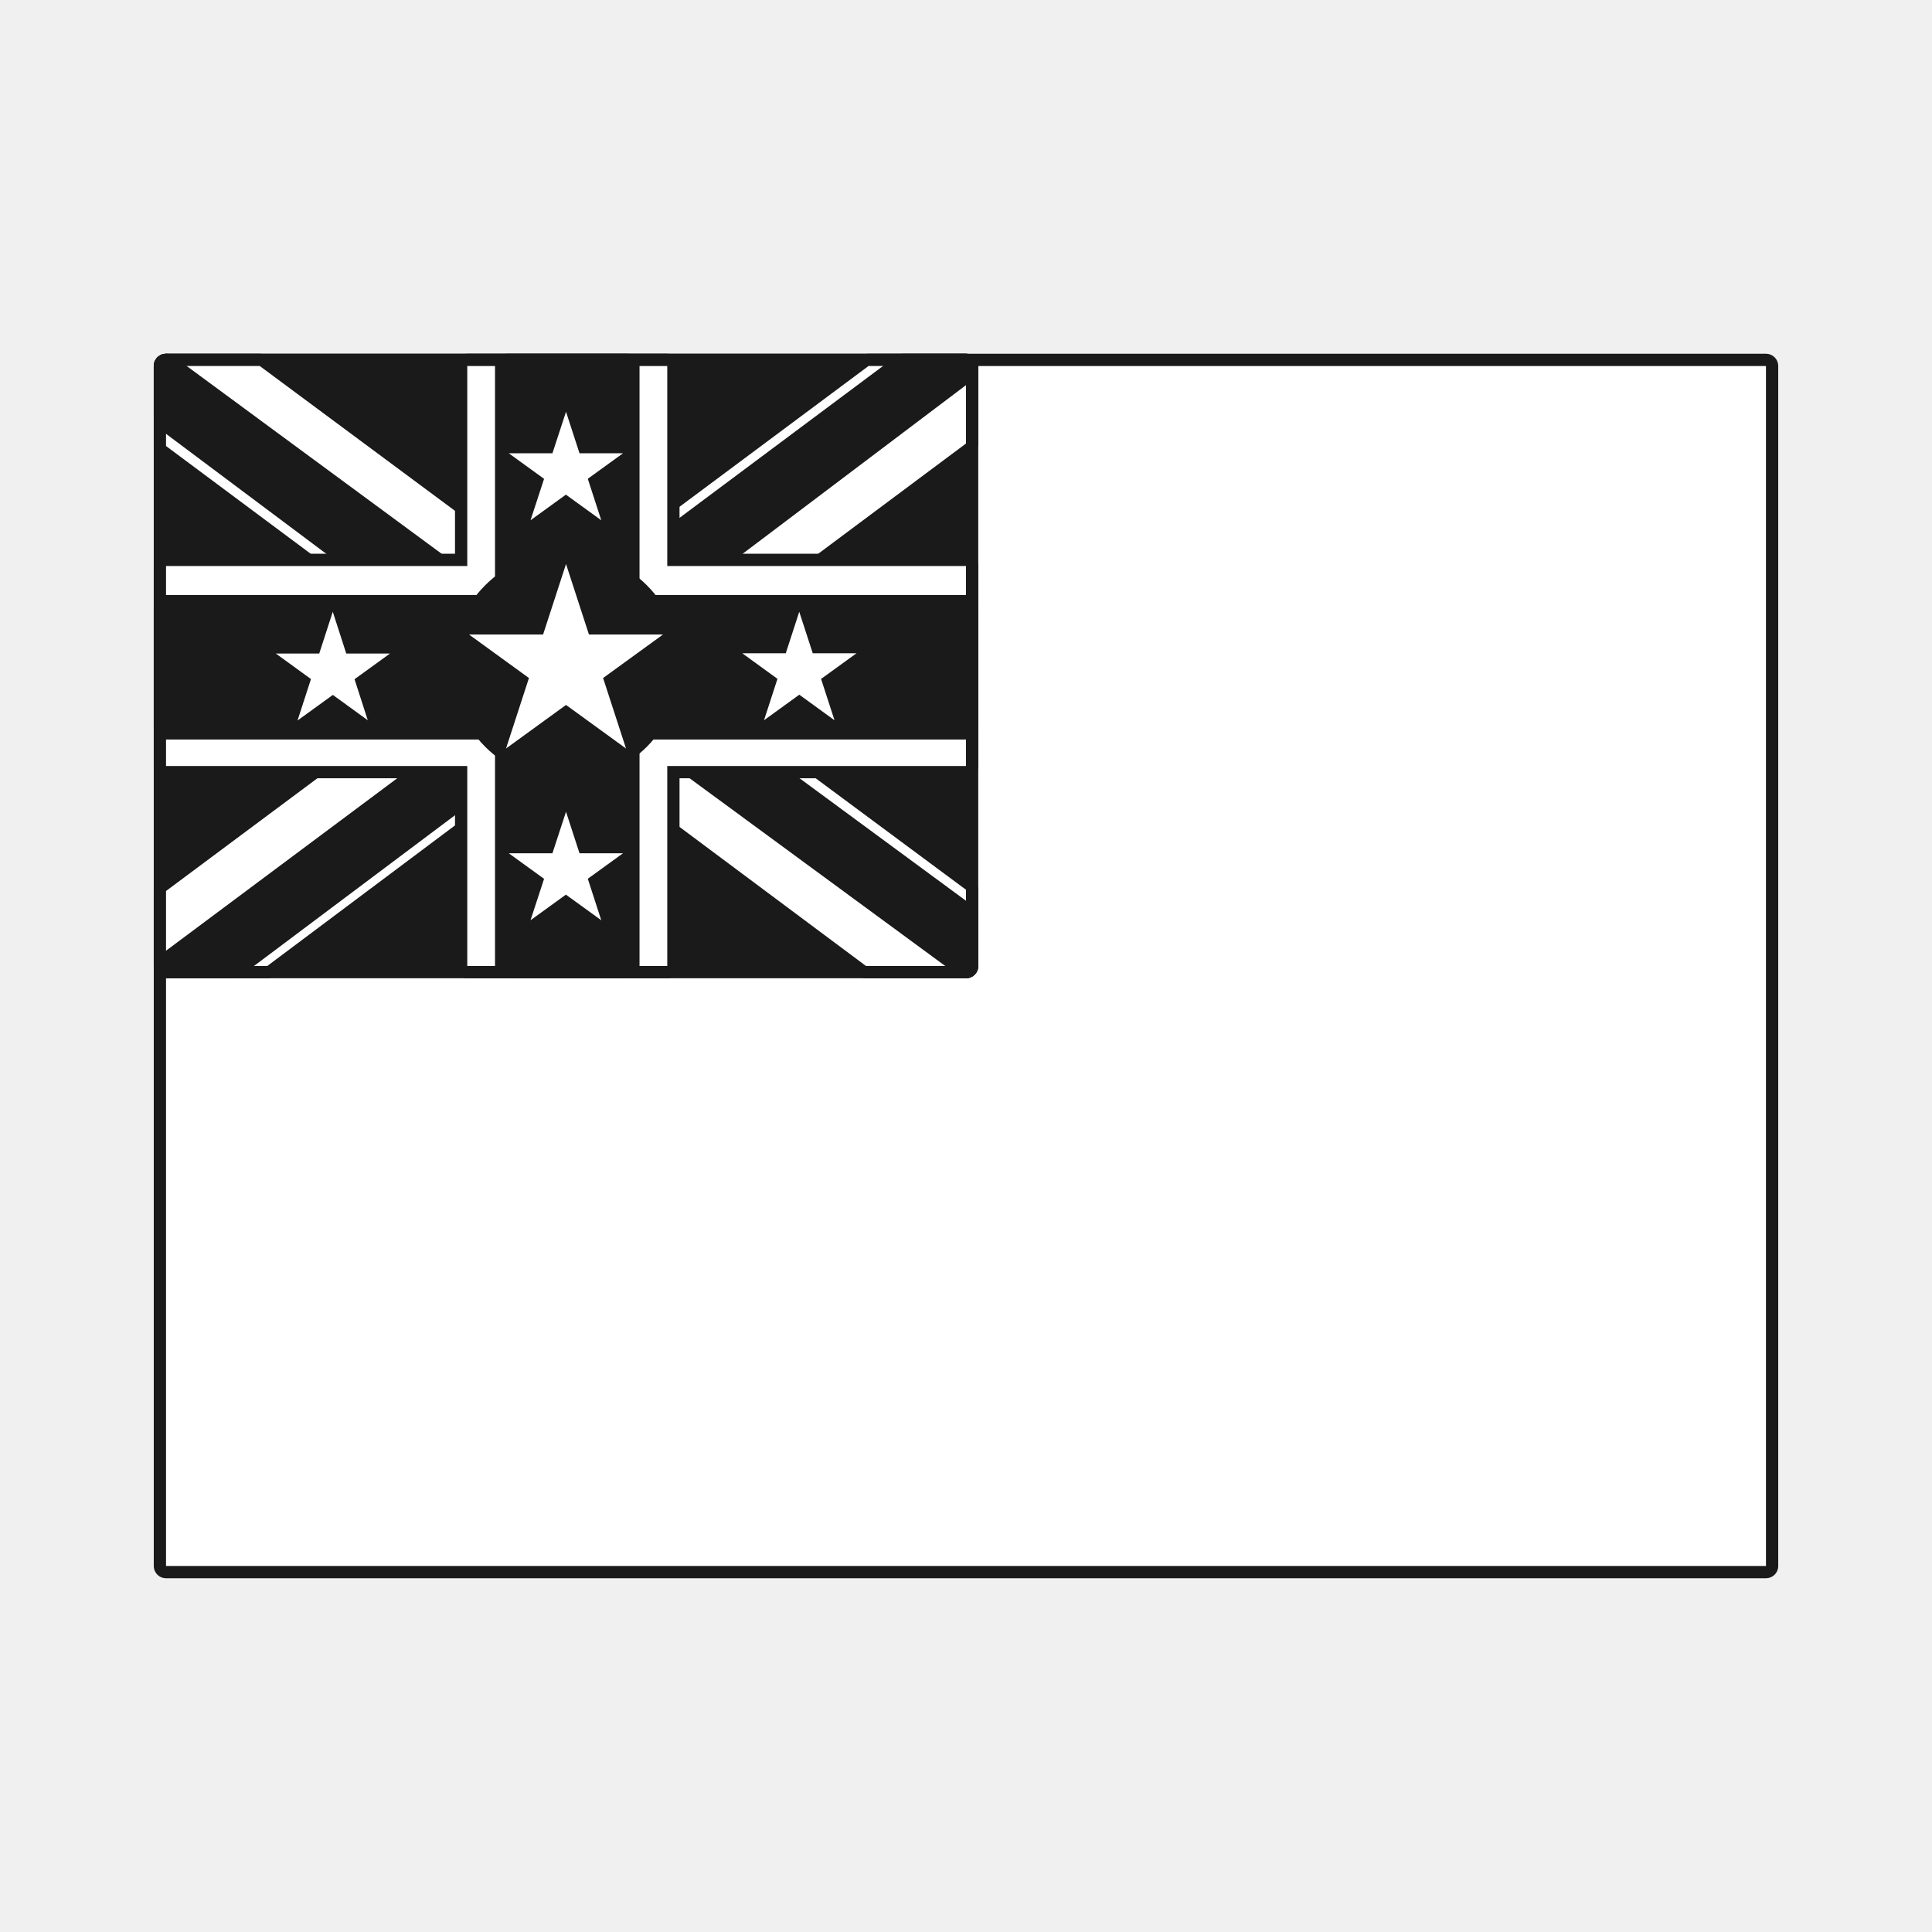
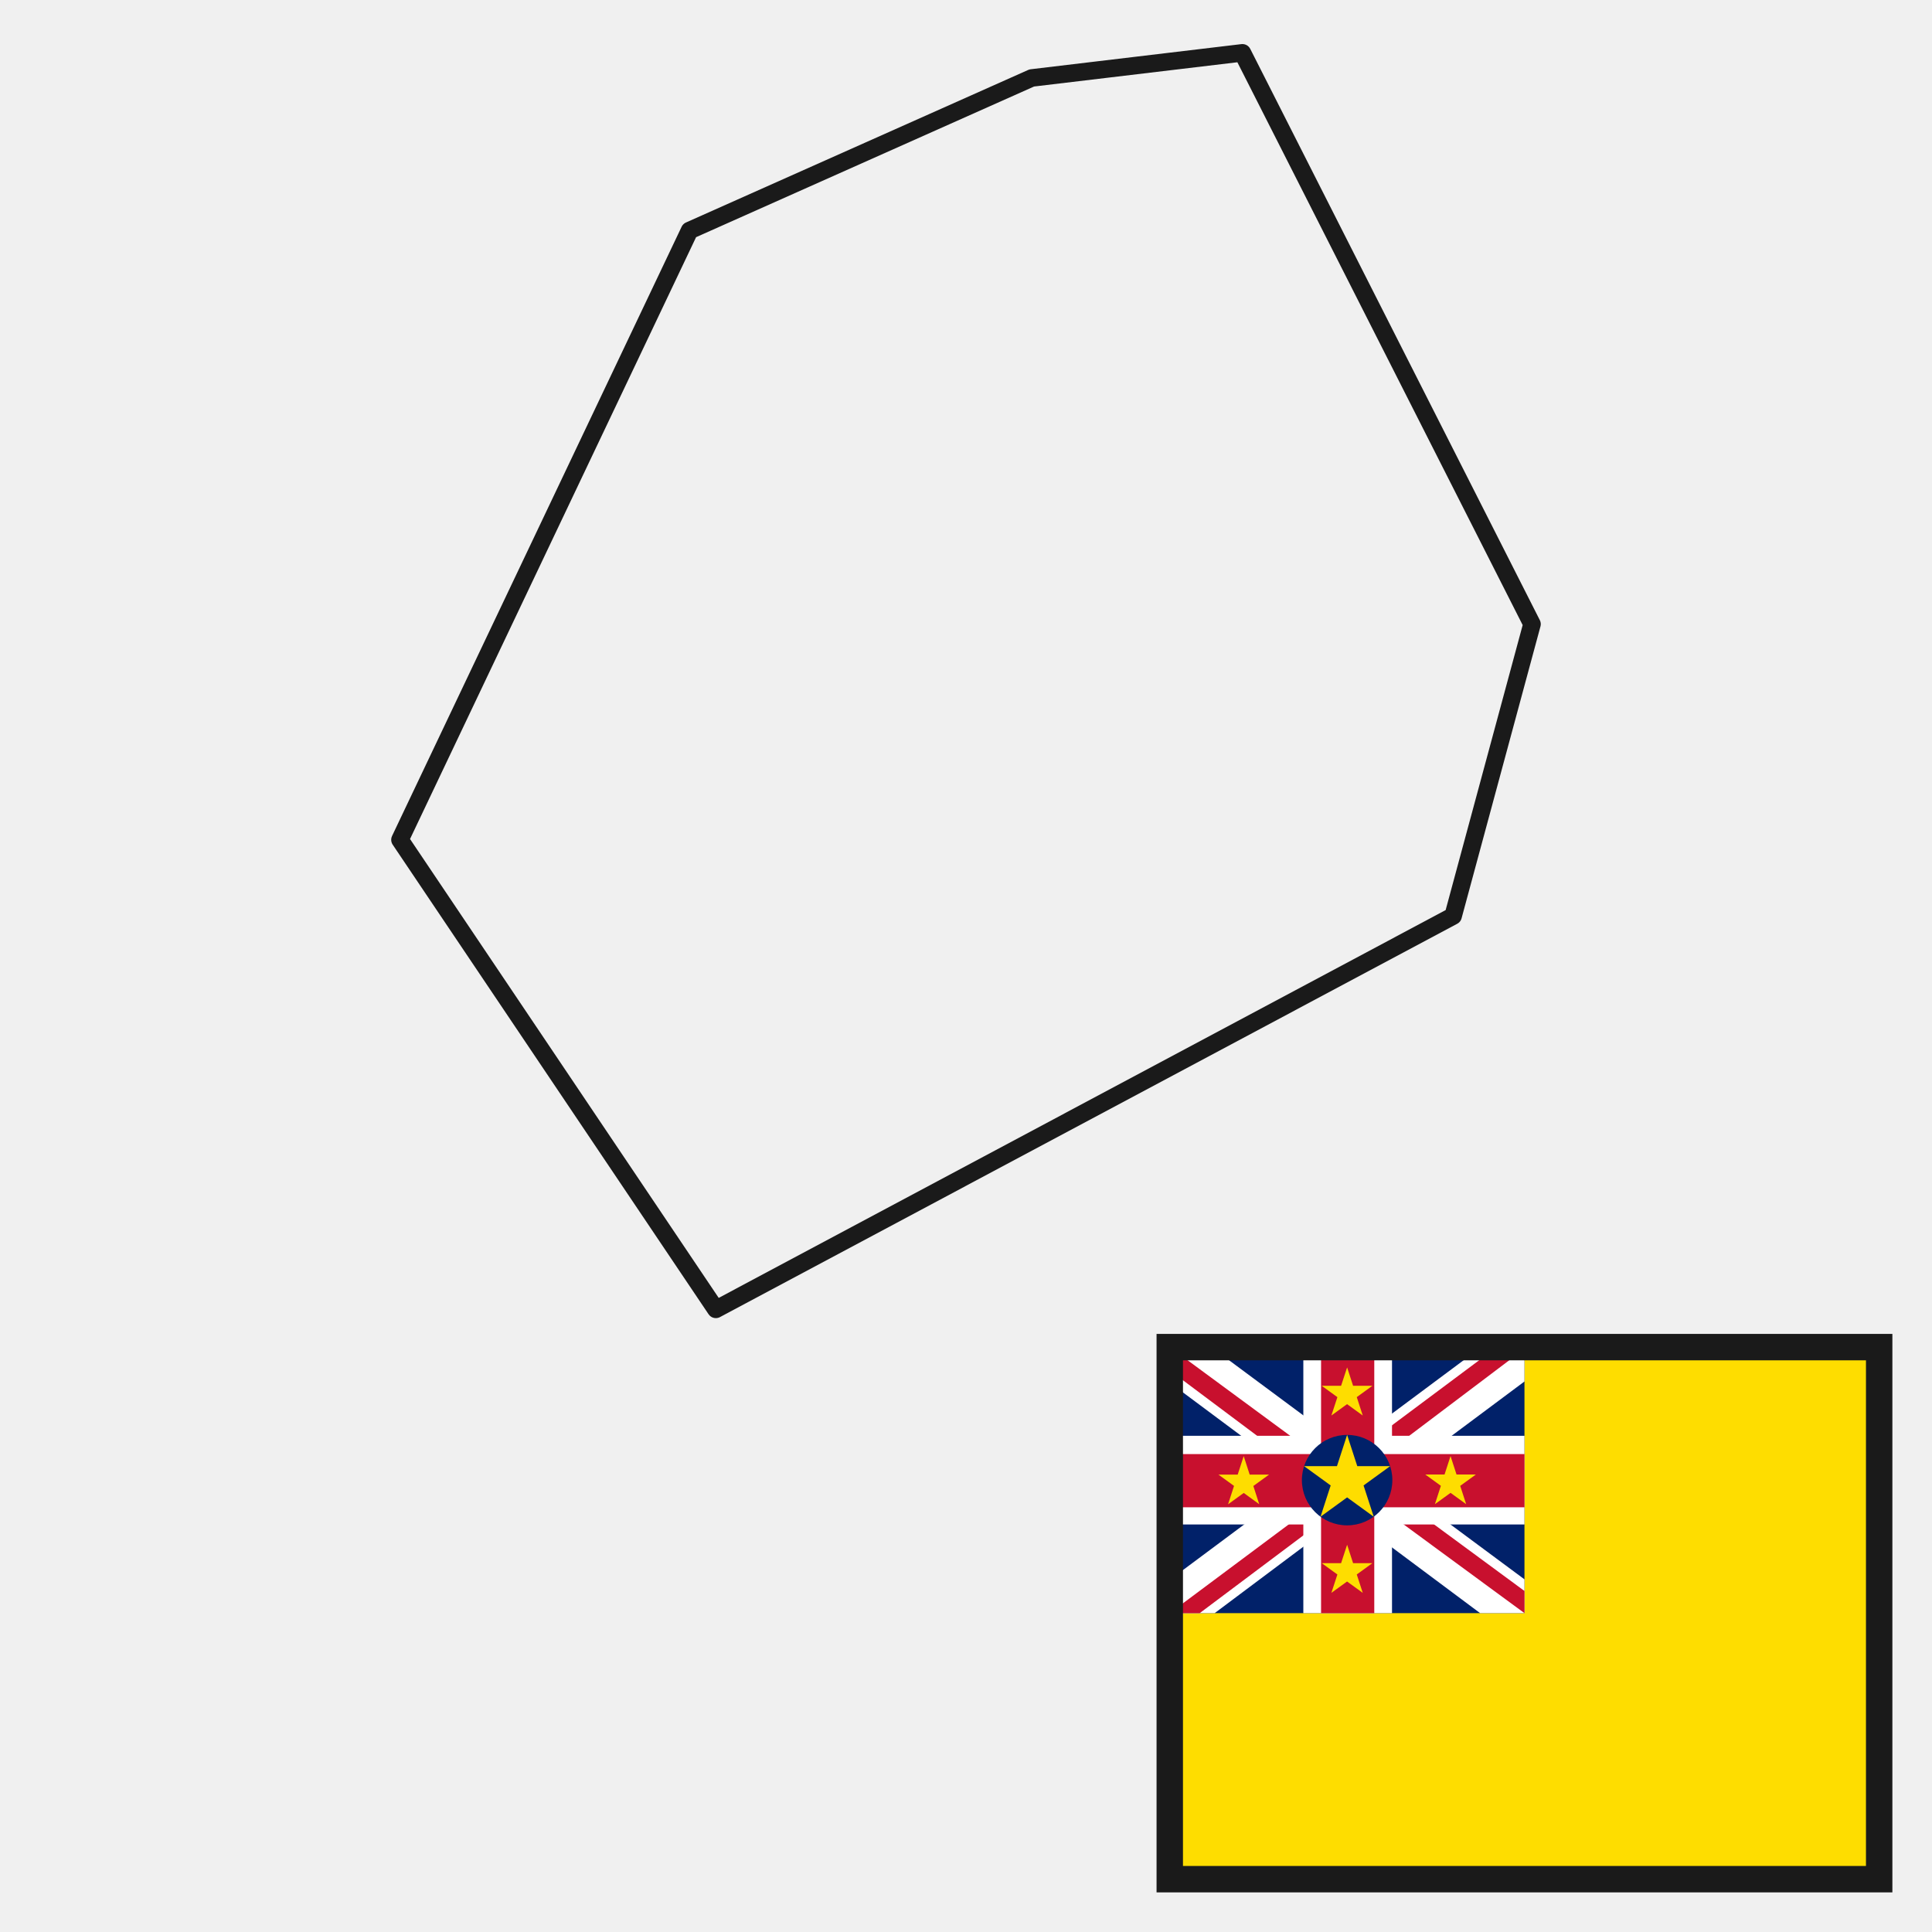
- <svg xmlns="http://www.w3.org/2000/svg" viewBox="0 0 512 512" data-copyright="© 2026 Sensory App House">
-   <g data-fit="1" transform="translate(44.00 97.00) scale(0.6625)">
-     <path fill="#FFFFFF" d="M0 0h640v480H0z" stroke="#1a1a1a" stroke-width="9.81" stroke-linejoin="round" stroke-linecap="round" paint-order="stroke fill" />
-     <path fill="#1a1a1a" d="M0 0h320v240H0z" stroke="#1a1a1a" stroke-width="9.81" stroke-linejoin="round" stroke-linecap="round" paint-order="stroke fill" />
-     <path fill="#FFFFFF" d="m37.5 0 122 90.5L281 0h39v31l-120 89.5 120 89V240h-40l-120-89.5L40.5 240H0v-30l119.5-89L0 32V0z" stroke="#1a1a1a" stroke-width="9.81" stroke-linejoin="round" stroke-linecap="round" paint-order="stroke fill" />
-     <path fill="#1a1a1a" d="M212 140.5 320 220v20l-135.5-99.5zm-92 10 3 17.5-96 72H0zM320 0v1.5l-124.5 94 1-22L295 0zM0 0l119.5 88h-30L0 21z" stroke="#1a1a1a" stroke-width="9.81" stroke-linejoin="round" stroke-linecap="round" paint-order="stroke fill" />
-     <path fill="#FFFFFF" d="M120.5 0v240h80V0zM0 80v80h320V80z" stroke="#1a1a1a" stroke-width="9.81" stroke-linejoin="round" stroke-linecap="round" paint-order="stroke fill" />
-     <path fill="#1a1a1a" d="M0 96.5v48h320v-48zM136.5 0v240h48V0z" stroke="#1a1a1a" stroke-width="9.81" stroke-linejoin="round" stroke-linecap="round" paint-order="stroke fill" />
-     <circle cx="160" cy="120" r="40.8" fill="#1a1a1a" stroke="#1a1a1a" stroke-width="9.81" stroke-linejoin="round" stroke-linecap="round" paint-order="stroke fill" />
-     <path fill="#FFFFFF" d="m160 79.2 24 73.8-62.8-45.6h77.6L136 153M66.7 98.3l14 43.4L43.9 115h45.7l-37 26.8m200.7-43.5 14.1 43.4-36.9-26.8h45.7l-37 26.8M160 178.3l14.1 43.4-37-26.8h45.7l-37 26.8M160 18.3l14.1 43.4-37-26.8h45.7l-37 26.8" stroke="#1a1a1a" stroke-width="9.81" stroke-linejoin="round" stroke-linecap="round" paint-order="stroke fill" />
+ <svg xmlns="http://www.w3.org/2000/svg" viewBox="0 0 512 512">
+   <g transform="translate(57.75 -17.75) scale(0.7744)">
+     <path d="M 422.7 336.4 L 170.4 471.0 L 62.3 310.3 L 161.4 101.8 L 278.5 49.6 L 350.6 41.0 L 449.7 236.5 L 422.7 336.4 Z" fill="none" stroke="#1a1a1a" stroke-width="6" stroke-linejoin="round" fill-rule="evenodd" />
  </g>
+   <rect x="310" y="357" width="188" height="141" fill="#ffffff" />
+   <g transform="translate(310 357) scale(0.29375)">
+     <path fill="#fedd00" d="M0 0h640v480H0z" />
+     <path fill="#012169" d="M0 0h320v240H0z" />
+     <path fill="#fff" d="m37.5 0 122 90.5L281 0h39v31l-120 89.5 120 89V240h-40l-120-89.5L40.5 240H0v-30l119.5-89L0 32V0z" />
+     <path fill="#c8102e" d="M212 140.5 320 220v20l-135.5-99.5zm-92 10 3 17.5-96 72H0zM320 0v1.5l-124.5 94 1-22L295 0zM0 0l119.5 88h-30L0 21z" />
+     <path fill="#fff" d="M120.5 0v240h80V0zM0 80v80h320V80z" />
+     <path fill="#c8102e" d="M0 96.5v48h320v-48zM136.5 0v240h48V0z" />
+     <circle cx="160" cy="120" r="40.8" fill="#012169" />
+     <path fill="#fedd00" d="m160 79.2 24 73.8-62.8-45.6h77.6L136 153M66.7 98.3l14 43.4L43.9 115h45.7l-37 26.8m200.7-43.5 14.1 43.4-36.9-26.8h45.7l-37 26.8M160 178.3l14.1 43.4-37-26.8h45.7l-37 26.8M160 18.3l14.1 43.4-37-26.8h45.7l-37 26.8" />
+     <rect x="1" y="1" width="638" height="478" fill="none" stroke="#000000" stroke-width="2" />
+   </g>
+   <rect x="310" y="357" width="188" height="141" fill="none" stroke="#1a1a1a" stroke-width="7" />
</svg>
